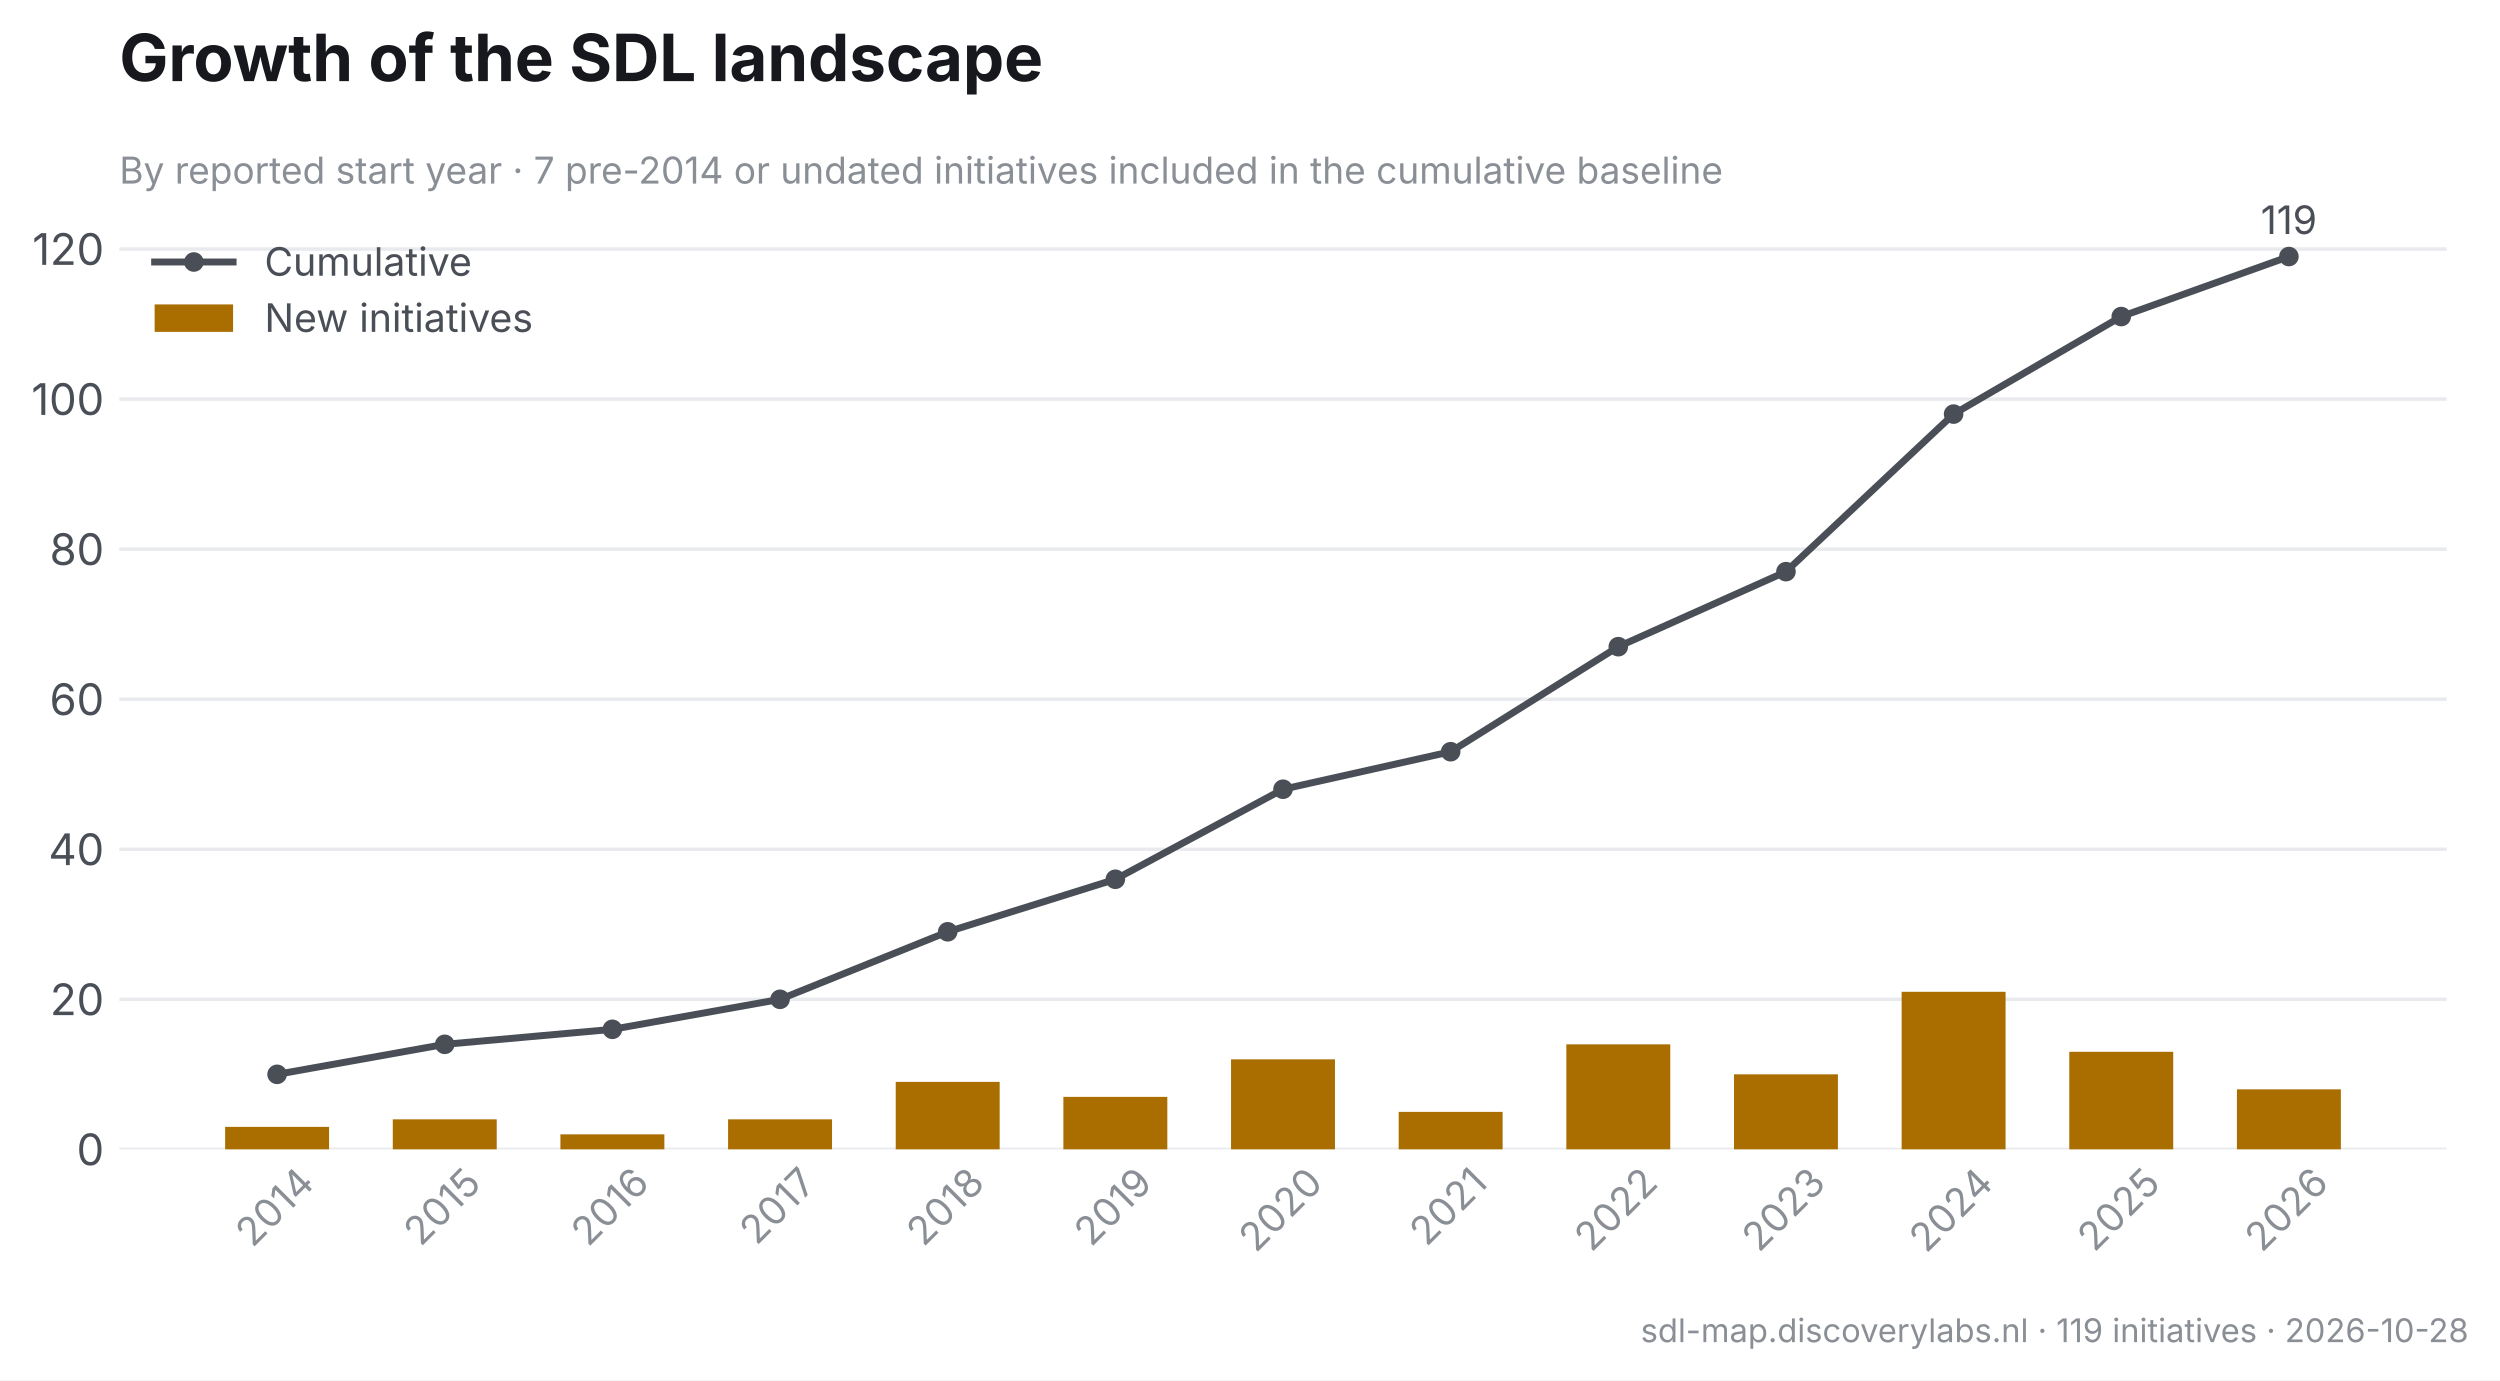
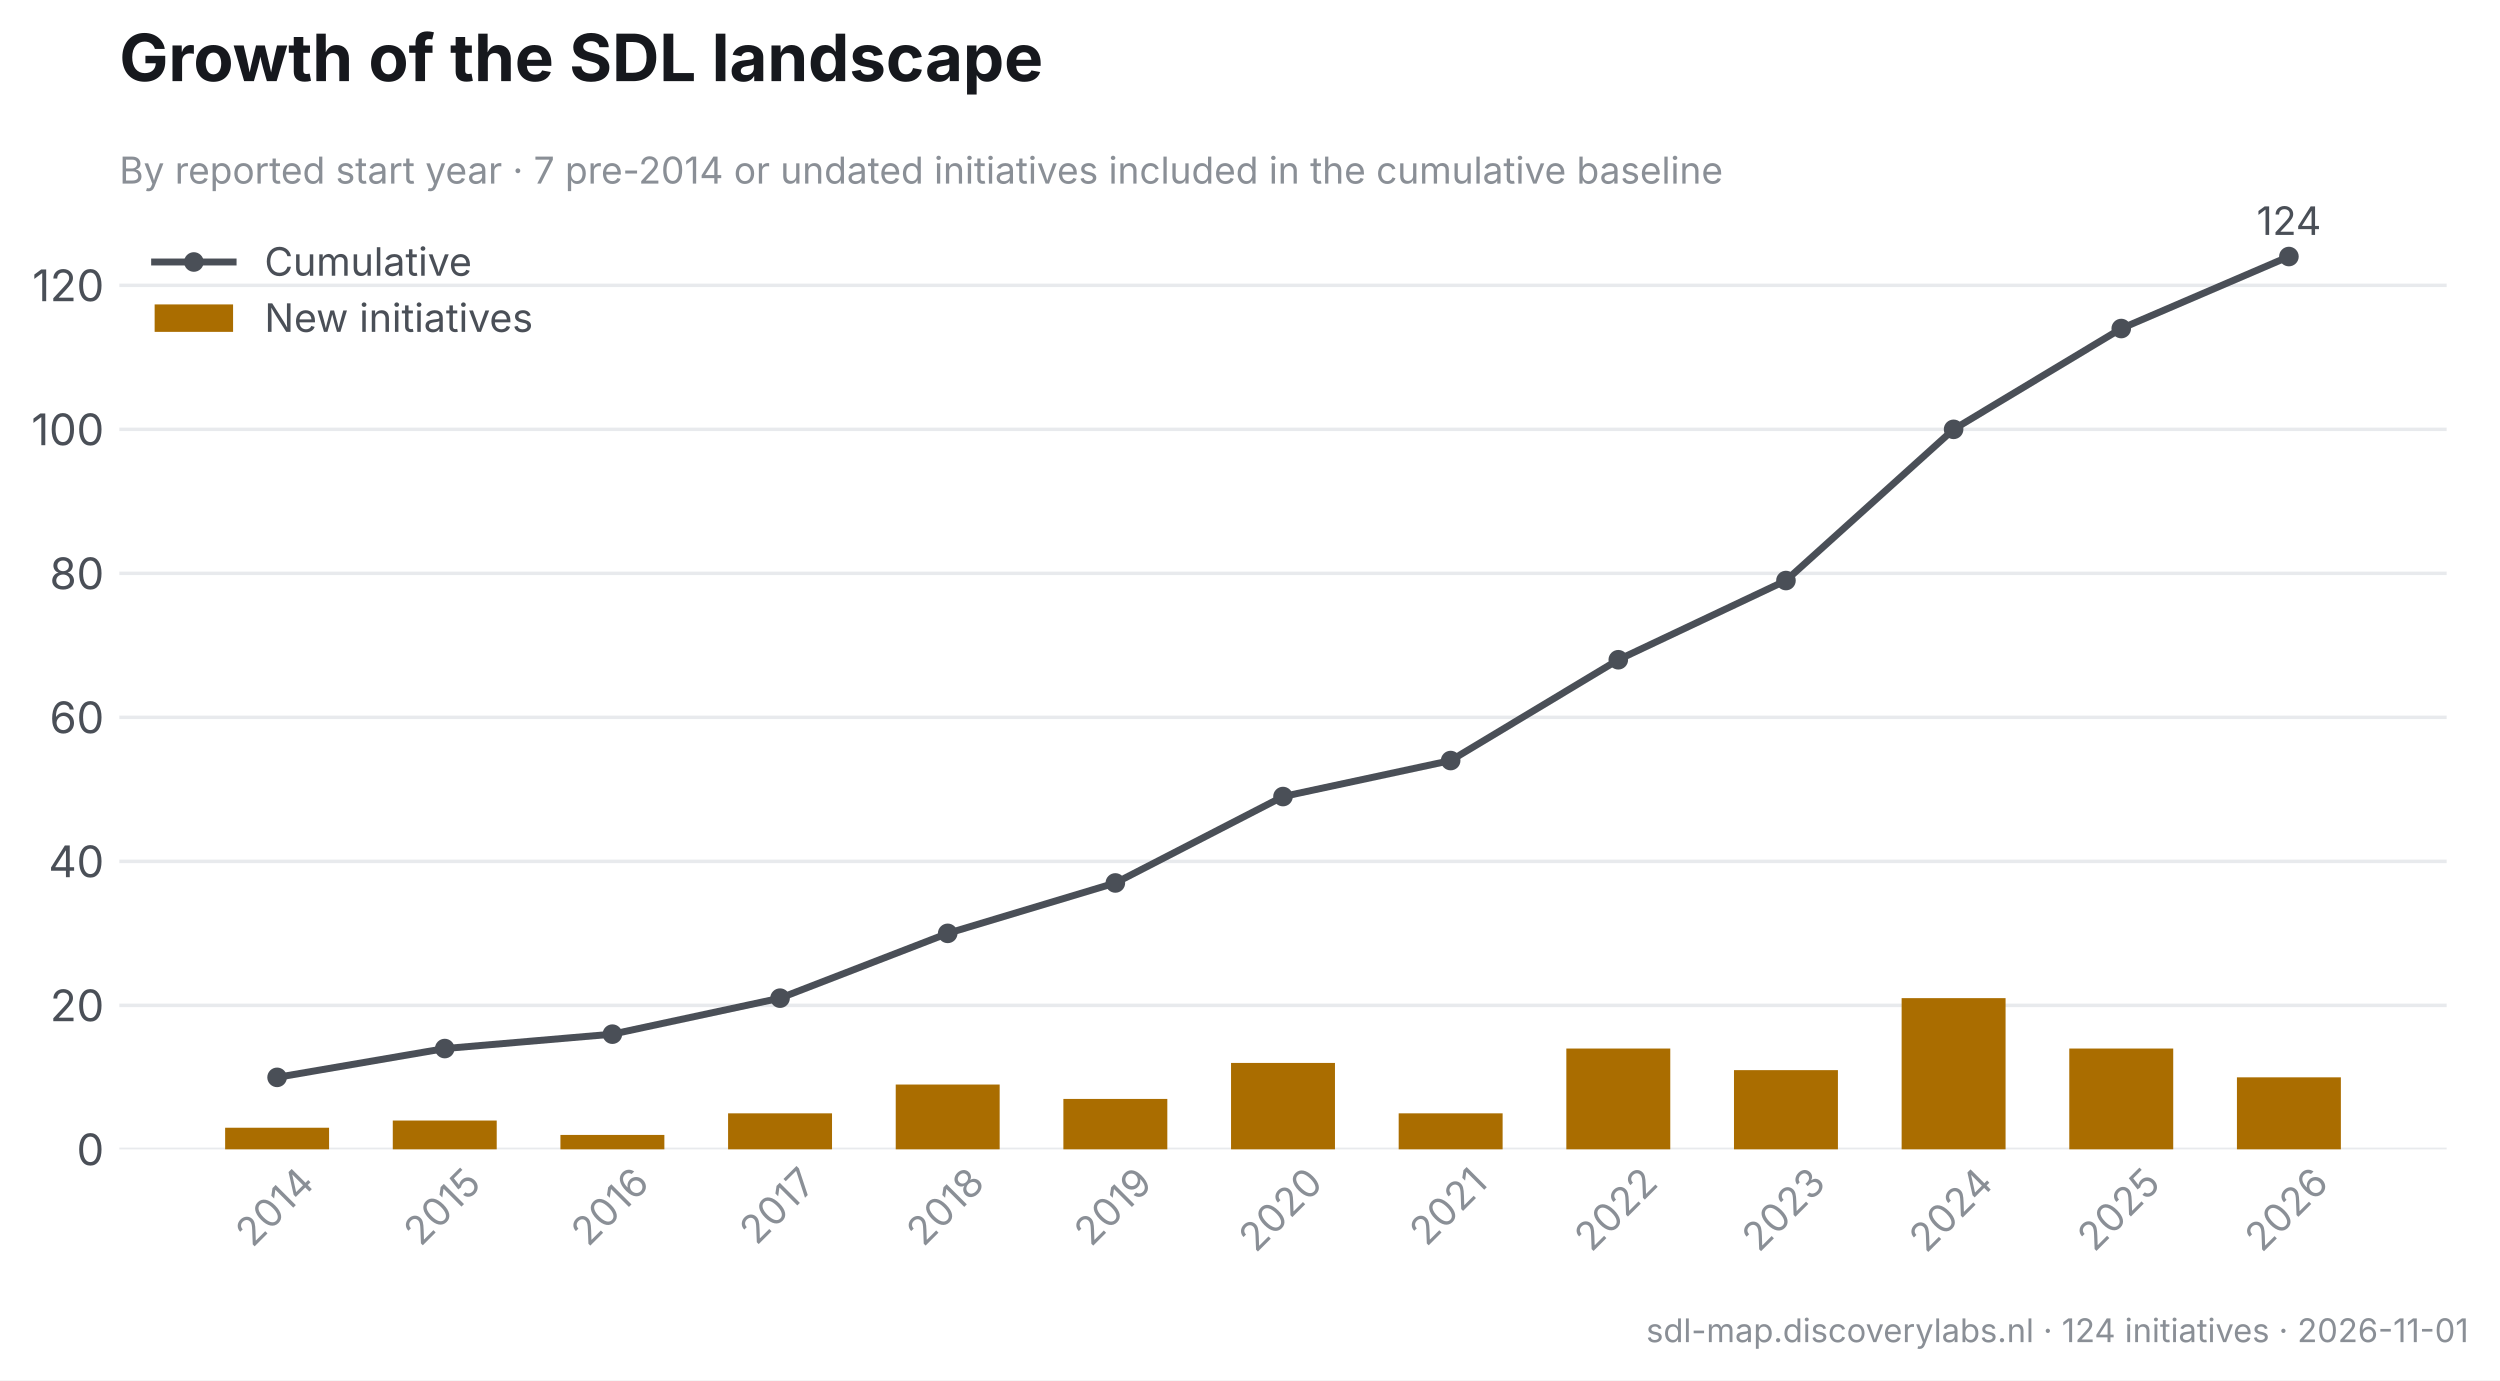
<svg xmlns="http://www.w3.org/2000/svg" xmlns:xlink="http://www.w3.org/1999/xlink" width="573.696pt" height="316.754pt" viewBox="0 0 573.696 316.754" version="1.1">
  <defs>
    <style type="text/css">*{stroke-linejoin: round; stroke-linecap: butt}</style>
  </defs>
  <g id="figure_1">
    <g id="patch_1">
      <path d="M 0 316.754  L 573.696 316.754  L 573.696 0  L 0 0  z " style="fill: #ffffff" />
    </g>
    <g id="axes_1">
      <g id="patch_2">
        <path d="M 27.386 263.754  L 561.456 263.754  L 561.456 48.626  L 27.386 48.626  z " style="fill: #ffffff" />
      </g>
      <g id="matplotlib.axis_1">
        <g id="xtick_1">
          <g id="line2d_1" />
          <g id="text_1">
            <text style="font-size: 9px; font-family: 'Inter', 'Helvetica Neue', 'Arial', 'DejaVu Sans', 'Bitstream Vera Sans', 'Computer Modern Sans Serif', 'Lucida Grande', 'Verdana', 'Geneva', 'Lucid', 'Helvetica', 'Avant Garde', sans-serif; fill: #8a8f96" transform="translate(57.9561 286.4796) rotate(-45)">2014</text>
          </g>
        </g>
        <g id="xtick_2">
          <g id="line2d_2" />
          <g id="text_2">
            <text style="font-size: 9px; font-family: 'Inter', 'Helvetica Neue', 'Arial', 'DejaVu Sans', 'Bitstream Vera Sans', 'Computer Modern Sans Serif', 'Lucida Grande', 'Verdana', 'Geneva', 'Lucid', 'Helvetica', 'Avant Garde', sans-serif; fill: #8a8f96" transform="translate(96.54904 286.238) rotate(-45)">2015</text>
          </g>
        </g>
        <g id="xtick_3">
          <g id="line2d_3" />
          <g id="text_3">
            <text style="font-size: 9px; font-family: 'Inter', 'Helvetica Neue', 'Arial', 'DejaVu Sans', 'Bitstream Vera Sans', 'Computer Modern Sans Serif', 'Lucida Grande', 'Verdana', 'Geneva', 'Lucid', 'Helvetica', 'Avant Garde', sans-serif; fill: #8a8f96" transform="translate(134.9824 286.3155) rotate(-45)">2016</text>
          </g>
        </g>
        <g id="xtick_4">
          <g id="line2d_4" />
          <g id="text_4">
            <text style="font-size: 9px; font-family: 'Inter', 'Helvetica Neue', 'Arial', 'DejaVu Sans', 'Bitstream Vera Sans', 'Computer Modern Sans Serif', 'Lucida Grande', 'Verdana', 'Geneva', 'Lucid', 'Helvetica', 'Avant Garde', sans-serif; fill: #8a8f96" transform="translate(173.627 285.9705) rotate(-45)">2017</text>
          </g>
        </g>
        <g id="xtick_5">
          <g id="line2d_5" />
          <g id="text_5">
            <text style="font-size: 9px; font-family: 'Inter', 'Helvetica Neue', 'Arial', 'DejaVu Sans', 'Bitstream Vera Sans', 'Computer Modern Sans Serif', 'Lucida Grande', 'Verdana', 'Geneva', 'Lucid', 'Helvetica', 'Avant Garde', sans-serif; fill: #8a8f96" transform="translate(211.9316 286.3056) rotate(-45)">2018</text>
          </g>
        </g>
        <g id="xtick_6">
          <g id="line2d_6" />
          <g id="text_6">
            <text style="font-size: 9px; font-family: 'Inter', 'Helvetica Neue', 'Arial', 'DejaVu Sans', 'Bitstream Vera Sans', 'Computer Modern Sans Serif', 'Lucida Grande', 'Verdana', 'Geneva', 'Lucid', 'Helvetica', 'Avant Garde', sans-serif; fill: #8a8f96" transform="translate(250.3987 286.3155) rotate(-45)">2019</text>
          </g>
        </g>
        <g id="xtick_7">
          <g id="line2d_7" />
          <g id="text_7">
            <text style="font-size: 9px; font-family: 'Inter', 'Helvetica Neue', 'Arial', 'DejaVu Sans', 'Bitstream Vera Sans', 'Computer Modern Sans Serif', 'Lucida Grande', 'Verdana', 'Geneva', 'Lucid', 'Helvetica', 'Avant Garde', sans-serif; fill: #8a8f96" transform="translate(288.1902 287.6768) rotate(-45)">2020</text>
          </g>
        </g>
        <g id="xtick_8">
          <g id="line2d_8" />
          <g id="text_8">
            <text style="font-size: 9px; font-family: 'Inter', 'Helvetica Neue', 'Arial', 'DejaVu Sans', 'Bitstream Vera Sans', 'Computer Modern Sans Serif', 'Lucida Grande', 'Verdana', 'Geneva', 'Lucid', 'Helvetica', 'Avant Garde', sans-serif; fill: #8a8f96" transform="translate(327.3758 286.2499) rotate(-45)">2021</text>
          </g>
        </g>
        <g id="xtick_9">
          <g id="line2d_9" />
          <g id="text_9">
            <text style="font-size: 9px; font-family: 'Inter', 'Helvetica Neue', 'Arial', 'DejaVu Sans', 'Bitstream Vera Sans', 'Computer Modern Sans Serif', 'Lucida Grande', 'Verdana', 'Geneva', 'Lucid', 'Helvetica', 'Avant Garde', sans-serif; fill: #8a8f96" transform="translate(365.2016 287.5426) rotate(-45)">2022</text>
          </g>
        </g>
        <g id="xtick_10">
          <g id="line2d_10" />
          <g id="text_10">
            <text style="font-size: 9px; font-family: 'Inter', 'Helvetica Neue', 'Arial', 'DejaVu Sans', 'Bitstream Vera Sans', 'Computer Modern Sans Serif', 'Lucida Grande', 'Verdana', 'Geneva', 'Lucid', 'Helvetica', 'Avant Garde', sans-serif; fill: #8a8f96" transform="translate(403.6488 287.5923) rotate(-45)">2023</text>
          </g>
        </g>
        <g id="xtick_11">
          <g id="line2d_11" />
          <g id="text_11">
            <text style="font-size: 9px; font-family: 'Inter', 'Helvetica Neue', 'Arial', 'DejaVu Sans', 'Bitstream Vera Sans', 'Computer Modern Sans Serif', 'Lucida Grande', 'Verdana', 'Geneva', 'Lucid', 'Helvetica', 'Avant Garde', sans-serif; fill: #8a8f96" transform="translate(442.031 287.7723) rotate(-45)">2024</text>
          </g>
        </g>
        <g id="xtick_12">
          <g id="line2d_12" />
          <g id="text_12">
            <text style="font-size: 9px; font-family: 'Inter', 'Helvetica Neue', 'Arial', 'DejaVu Sans', 'Bitstream Vera Sans', 'Computer Modern Sans Serif', 'Lucida Grande', 'Verdana', 'Geneva', 'Lucid', 'Helvetica', 'Avant Garde', sans-serif; fill: #8a8f96" transform="translate(480.6239 287.5307) rotate(-45)">2025</text>
          </g>
        </g>
        <g id="xtick_13">
          <g id="line2d_13" />
          <g id="text_13">
            <text style="font-size: 9px; font-family: 'Inter', 'Helvetica Neue', 'Arial', 'DejaVu Sans', 'Bitstream Vera Sans', 'Computer Modern Sans Serif', 'Lucida Grande', 'Verdana', 'Geneva', 'Lucid', 'Helvetica', 'Avant Garde', sans-serif; fill: #8a8f96" transform="translate(519.0573 287.6082) rotate(-45)">2026</text>
          </g>
        </g>
      </g>
      <g id="matplotlib.axis_2">
        <g id="ytick_1">
          <g id="line2d_14">
-             <path d="M 27.386 263.754  L 561.456 263.754  " clip-path="url(#p3d3fe953b5)" style="fill: none; stroke: #e8eaed; stroke-width: 0.8; stroke-linecap: square" />
+             <path d="M 27.386 263.754  L 561.456 263.754  " clip-path="url(#p9061d81398)" style="fill: none; stroke: #e8eaed; stroke-width: 0.8; stroke-linecap: square" />
          </g>
          <g id="line2d_15" />
          <g id="text_14">
            <text style="font-size: 10px; font-family: 'Inter', 'Helvetica Neue', 'Arial', 'DejaVu Sans', 'Bitstream Vera Sans', 'Computer Modern Sans Serif', 'Lucida Grande', 'Verdana', 'Geneva', 'Lucid', 'Helvetica', 'Avant Garde', sans-serif; text-anchor: end; fill: #4a4f57" x="23.886" y="267.392" transform="rotate(-0 23.88594 267.392)">0</text>
          </g>
        </g>
        <g id="ytick_2">
          <g id="line2d_16">
-             <path d="M 27.386 229.32  L 561.456 229.32  " clip-path="url(#p3d3fe953b5)" style="fill: none; stroke: #e8eaed; stroke-width: 0.8; stroke-linecap: square" />
+             <path d="M 27.386 230.709  L 561.456 230.709  " clip-path="url(#p9061d81398)" style="fill: none; stroke: #e8eaed; stroke-width: 0.8; stroke-linecap: square" />
          </g>
          <g id="line2d_17" />
          <g id="text_15">
-             <text style="font-size: 10px; font-family: 'Inter', 'Helvetica Neue', 'Arial', 'DejaVu Sans', 'Bitstream Vera Sans', 'Computer Modern Sans Serif', 'Lucida Grande', 'Verdana', 'Geneva', 'Lucid', 'Helvetica', 'Avant Garde', sans-serif; text-anchor: end; fill: #4a4f57" x="23.886" y="232.958" transform="rotate(-0 23.88594 232.9576)">20</text>
+             <text style="font-size: 10px; font-family: 'Inter', 'Helvetica Neue', 'Arial', 'DejaVu Sans', 'Bitstream Vera Sans', 'Computer Modern Sans Serif', 'Lucida Grande', 'Verdana', 'Geneva', 'Lucid', 'Helvetica', 'Avant Garde', sans-serif; text-anchor: end; fill: #4a4f57" x="23.886" y="234.346" transform="rotate(-0 23.88594 234.3461)">20</text>
          </g>
        </g>
        <g id="ytick_3">
          <g id="line2d_18">
-             <path d="M 27.386 194.886  L 561.456 194.886  " clip-path="url(#p3d3fe953b5)" style="fill: none; stroke: #e8eaed; stroke-width: 0.8; stroke-linecap: square" />
+             <path d="M 27.386 197.663  L 561.456 197.663  " clip-path="url(#p9061d81398)" style="fill: none; stroke: #e8eaed; stroke-width: 0.8; stroke-linecap: square" />
          </g>
          <g id="line2d_19" />
          <g id="text_16">
-             <text style="font-size: 10px; font-family: 'Inter', 'Helvetica Neue', 'Arial', 'DejaVu Sans', 'Bitstream Vera Sans', 'Computer Modern Sans Serif', 'Lucida Grande', 'Verdana', 'Geneva', 'Lucid', 'Helvetica', 'Avant Garde', sans-serif; text-anchor: end; fill: #4a4f57" x="23.886" y="198.523" transform="rotate(-0 23.88594 198.5232)">40</text>
+             <text style="font-size: 10px; font-family: 'Inter', 'Helvetica Neue', 'Arial', 'DejaVu Sans', 'Bitstream Vera Sans', 'Computer Modern Sans Serif', 'Lucida Grande', 'Verdana', 'Geneva', 'Lucid', 'Helvetica', 'Avant Garde', sans-serif; text-anchor: end; fill: #4a4f57" x="23.886" y="201.3" transform="rotate(-0 23.88594 201.3002)">40</text>
          </g>
        </g>
        <g id="ytick_4">
          <g id="line2d_20">
-             <path d="M 27.386 160.451  L 561.456 160.451  " clip-path="url(#p3d3fe953b5)" style="fill: none; stroke: #e8eaed; stroke-width: 0.8; stroke-linecap: square" />
+             <path d="M 27.386 164.617  L 561.456 164.617  " clip-path="url(#p9061d81398)" style="fill: none; stroke: #e8eaed; stroke-width: 0.8; stroke-linecap: square" />
          </g>
          <g id="line2d_21" />
          <g id="text_17">
-             <text style="font-size: 10px; font-family: 'Inter', 'Helvetica Neue', 'Arial', 'DejaVu Sans', 'Bitstream Vera Sans', 'Computer Modern Sans Serif', 'Lucida Grande', 'Verdana', 'Geneva', 'Lucid', 'Helvetica', 'Avant Garde', sans-serif; text-anchor: end; fill: #4a4f57" x="23.886" y="164.089" transform="rotate(-0 23.88594 164.0889)">60</text>
+             <text style="font-size: 10px; font-family: 'Inter', 'Helvetica Neue', 'Arial', 'DejaVu Sans', 'Bitstream Vera Sans', 'Computer Modern Sans Serif', 'Lucida Grande', 'Verdana', 'Geneva', 'Lucid', 'Helvetica', 'Avant Garde', sans-serif; text-anchor: end; fill: #4a4f57" x="23.886" y="168.254" transform="rotate(-0 23.88594 168.2543)">60</text>
          </g>
        </g>
        <g id="ytick_5">
          <g id="line2d_22">
-             <path d="M 27.386 126.017  L 561.456 126.017  " clip-path="url(#p3d3fe953b5)" style="fill: none; stroke: #e8eaed; stroke-width: 0.8; stroke-linecap: square" />
+             <path d="M 27.386 131.571  L 561.456 131.571  " clip-path="url(#p9061d81398)" style="fill: none; stroke: #e8eaed; stroke-width: 0.8; stroke-linecap: square" />
          </g>
          <g id="line2d_23" />
          <g id="text_18">
-             <text style="font-size: 10px; font-family: 'Inter', 'Helvetica Neue', 'Arial', 'DejaVu Sans', 'Bitstream Vera Sans', 'Computer Modern Sans Serif', 'Lucida Grande', 'Verdana', 'Geneva', 'Lucid', 'Helvetica', 'Avant Garde', sans-serif; text-anchor: end; fill: #4a4f57" x="23.886" y="129.655" transform="rotate(-0 23.88594 129.6545)">80</text>
+             <text style="font-size: 10px; font-family: 'Inter', 'Helvetica Neue', 'Arial', 'DejaVu Sans', 'Bitstream Vera Sans', 'Computer Modern Sans Serif', 'Lucida Grande', 'Verdana', 'Geneva', 'Lucid', 'Helvetica', 'Avant Garde', sans-serif; text-anchor: end; fill: #4a4f57" x="23.886" y="135.208" transform="rotate(-0 23.88594 135.2084)">80</text>
          </g>
        </g>
        <g id="ytick_6">
          <g id="line2d_24">
-             <path d="M 27.386 91.583  L 561.456 91.583  " clip-path="url(#p3d3fe953b5)" style="fill: none; stroke: #e8eaed; stroke-width: 0.8; stroke-linecap: square" />
+             <path d="M 27.386 98.525  L 561.456 98.525  " clip-path="url(#p9061d81398)" style="fill: none; stroke: #e8eaed; stroke-width: 0.8; stroke-linecap: square" />
          </g>
          <g id="line2d_25" />
          <g id="text_19">
-             <text style="font-size: 10px; font-family: 'Inter', 'Helvetica Neue', 'Arial', 'DejaVu Sans', 'Bitstream Vera Sans', 'Computer Modern Sans Serif', 'Lucida Grande', 'Verdana', 'Geneva', 'Lucid', 'Helvetica', 'Avant Garde', sans-serif; text-anchor: end; fill: #4a4f57" x="23.886" y="95.22" transform="rotate(-0 23.88594 95.22015)">100</text>
+             <text style="font-size: 10px; font-family: 'Inter', 'Helvetica Neue', 'Arial', 'DejaVu Sans', 'Bitstream Vera Sans', 'Computer Modern Sans Serif', 'Lucida Grande', 'Verdana', 'Geneva', 'Lucid', 'Helvetica', 'Avant Garde', sans-serif; text-anchor: end; fill: #4a4f57" x="23.886" y="102.163" transform="rotate(-0 23.88594 102.1626)">100</text>
          </g>
        </g>
        <g id="ytick_7">
          <g id="line2d_26">
-             <path d="M 27.386 57.148  L 561.456 57.148  " clip-path="url(#p3d3fe953b5)" style="fill: none; stroke: #e8eaed; stroke-width: 0.8; stroke-linecap: square" />
+             <path d="M 27.386 65.479  L 561.456 65.479  " clip-path="url(#p9061d81398)" style="fill: none; stroke: #e8eaed; stroke-width: 0.8; stroke-linecap: square" />
          </g>
          <g id="line2d_27" />
          <g id="text_20">
-             <text style="font-size: 10px; font-family: 'Inter', 'Helvetica Neue', 'Arial', 'DejaVu Sans', 'Bitstream Vera Sans', 'Computer Modern Sans Serif', 'Lucida Grande', 'Verdana', 'Geneva', 'Lucid', 'Helvetica', 'Avant Garde', sans-serif; text-anchor: end; fill: #4a4f57" x="23.886" y="60.786" transform="rotate(-0 23.88594 60.78579)">120</text>
+             <text style="font-size: 10px; font-family: 'Inter', 'Helvetica Neue', 'Arial', 'DejaVu Sans', 'Bitstream Vera Sans', 'Computer Modern Sans Serif', 'Lucida Grande', 'Verdana', 'Geneva', 'Lucid', 'Helvetica', 'Avant Garde', sans-serif; text-anchor: end; fill: #4a4f57" x="23.886" y="69.117" transform="rotate(-0 23.88594 69.11668)">120</text>
          </g>
        </g>
      </g>
      <g id="patch_3">
-         <path d="M 51.662 263.754  L 75.515 263.754  L 75.515 258.589  L 51.662 258.589  z " clip-path="url(#p3d3fe953b5)" style="fill: #aa6d00" />
+         <path d="M 51.662 263.754  L 75.515 263.754  L 75.515 258.798  L 51.662 258.798  z " clip-path="url(#p9061d81398)" style="fill: #aa6d00" />
      </g>
      <g id="patch_4">
-         <path d="M 90.134 263.754  L 113.987 263.754  L 113.987 256.868  L 90.134 256.868  z " clip-path="url(#p3d3fe953b5)" style="fill: #aa6d00" />
+         <path d="M 90.134 263.754  L 113.987 263.754  L 113.987 257.145  L 90.134 257.145  z " clip-path="url(#p9061d81398)" style="fill: #aa6d00" />
      </g>
      <g id="patch_5">
-         <path d="M 128.606 263.754  L 152.459 263.754  L 152.459 260.311  L 128.606 260.311  z " clip-path="url(#p3d3fe953b5)" style="fill: #aa6d00" />
+         <path d="M 128.606 263.754  L 152.459 263.754  L 152.459 260.45  L 128.606 260.45  z " clip-path="url(#p9061d81398)" style="fill: #aa6d00" />
      </g>
      <g id="patch_6">
-         <path d="M 167.078 263.754  L 190.931 263.754  L 190.931 256.868  L 167.078 256.868  z " clip-path="url(#p3d3fe953b5)" style="fill: #aa6d00" />
+         <path d="M 167.078 263.754  L 190.931 263.754  L 190.931 255.493  L 167.078 255.493  z " clip-path="url(#p9061d81398)" style="fill: #aa6d00" />
      </g>
      <g id="patch_7">
-         <path d="M 205.55 263.754  L 229.403 263.754  L 229.403 248.259  L 205.55 248.259  z " clip-path="url(#p3d3fe953b5)" style="fill: #aa6d00" />
+         <path d="M 205.55 263.754  L 229.403 263.754  L 229.403 248.884  L 205.55 248.884  z " clip-path="url(#p9061d81398)" style="fill: #aa6d00" />
      </g>
      <g id="patch_8">
-         <path d="M 244.022 263.754  L 267.875 263.754  L 267.875 251.702  L 244.022 251.702  z " clip-path="url(#p3d3fe953b5)" style="fill: #aa6d00" />
+         <path d="M 244.022 263.754  L 267.875 263.754  L 267.875 252.188  L 244.022 252.188  z " clip-path="url(#p9061d81398)" style="fill: #aa6d00" />
      </g>
      <g id="patch_9">
-         <path d="M 282.495 263.754  L 306.347 263.754  L 306.347 243.094  L 282.495 243.094  z " clip-path="url(#p3d3fe953b5)" style="fill: #aa6d00" />
+         <path d="M 282.495 263.754  L 306.347 263.754  L 306.347 243.927  L 282.495 243.927  z " clip-path="url(#p9061d81398)" style="fill: #aa6d00" />
      </g>
      <g id="patch_10">
-         <path d="M 320.967 263.754  L 344.819 263.754  L 344.819 255.146  L 320.967 255.146  z " clip-path="url(#p3d3fe953b5)" style="fill: #aa6d00" />
+         <path d="M 320.967 263.754  L 344.819 263.754  L 344.819 255.493  L 320.967 255.493  z " clip-path="url(#p9061d81398)" style="fill: #aa6d00" />
      </g>
      <g id="patch_11">
-         <path d="M 359.439 263.754  L 383.292 263.754  L 383.292 239.65  L 359.439 239.65  z " clip-path="url(#p3d3fe953b5)" style="fill: #aa6d00" />
+         <path d="M 359.439 263.754  L 383.292 263.754  L 383.292 240.622  L 359.439 240.622  z " clip-path="url(#p9061d81398)" style="fill: #aa6d00" />
      </g>
      <g id="patch_12">
-         <path d="M 397.911 263.754  L 421.764 263.754  L 421.764 246.537  L 397.911 246.537  z " clip-path="url(#p3d3fe953b5)" style="fill: #aa6d00" />
+         <path d="M 397.911 263.754  L 421.764 263.754  L 421.764 245.579  L 397.911 245.579  z " clip-path="url(#p9061d81398)" style="fill: #aa6d00" />
      </g>
      <g id="patch_13">
-         <path d="M 436.383 263.754  L 460.236 263.754  L 460.236 227.598  L 436.383 227.598  z " clip-path="url(#p3d3fe953b5)" style="fill: #aa6d00" />
+         <path d="M 436.383 263.754  L 460.236 263.754  L 460.236 229.056  L 436.383 229.056  z " clip-path="url(#p9061d81398)" style="fill: #aa6d00" />
      </g>
      <g id="patch_14">
-         <path d="M 474.855 263.754  L 498.708 263.754  L 498.708 241.372  L 474.855 241.372  z " clip-path="url(#p3d3fe953b5)" style="fill: #aa6d00" />
+         <path d="M 474.855 263.754  L 498.708 263.754  L 498.708 240.622  L 474.855 240.622  z " clip-path="url(#p9061d81398)" style="fill: #aa6d00" />
      </g>
      <g id="patch_15">
-         <path d="M 513.327 263.754  L 537.18 263.754  L 537.18 249.981  L 513.327 249.981  z " clip-path="url(#p3d3fe953b5)" style="fill: #aa6d00" />
+         <path d="M 513.327 263.754  L 537.18 263.754  L 537.18 247.232  L 513.327 247.232  z " clip-path="url(#p9061d81398)" style="fill: #aa6d00" />
      </g>
      <g id="text_21">
-         <text style="font-size: 9px; font-family: 'Inter', 'Helvetica Neue', 'Arial', 'DejaVu Sans', 'Bitstream Vera Sans', 'Computer Modern Sans Serif', 'Lucida Grande', 'Verdana', 'Geneva', 'Lucid', 'Helvetica', 'Avant Garde', sans-serif; text-anchor: middle; fill: #4a4f57" x="525.254" y="53.705" transform="rotate(-0 525.2537 53.70485)">119</text>
+         <text style="font-size: 9px; font-family: 'Inter', 'Helvetica Neue', 'Arial', 'DejaVu Sans', 'Bitstream Vera Sans', 'Computer Modern Sans Serif', 'Lucida Grande', 'Verdana', 'Geneva', 'Lucid', 'Helvetica', 'Avant Garde', sans-serif; text-anchor: middle; fill: #4a4f57" x="525.254" y="53.913" transform="rotate(-0 525.2537 53.91312)">124</text>
      </g>
      <g id="text_22">
        <text style="font-size: 8.5px; font-family: 'Inter', 'Helvetica Neue', 'Arial', 'DejaVu Sans', 'Bitstream Vera Sans', 'Computer Modern Sans Serif', 'Lucida Grande', 'Verdana', 'Geneva', 'Lucid', 'Helvetica', 'Avant Garde', sans-serif; text-anchor: start; fill: #8a8f96" x="27.386" y="42.125" transform="rotate(-0 27.38594 42.12522)">By reported start year · 7 pre-2014 or undated initiatives included in the cumulative baseline</text>
      </g>
      <g id="text_23">
        <text style="font-weight: 650; font-size: 15px; font-family: 'Inter', 'Helvetica Neue', 'Arial', 'DejaVu Sans', 'Bitstream Vera Sans', 'Computer Modern Sans Serif', 'Lucida Grande', 'Verdana', 'Geneva', 'Lucid', 'Helvetica', 'Avant Garde', sans-serif; text-anchor: start; fill: #16181d" x="27.386" y="18.626" transform="rotate(-0 27.38594 18.62578)">Growth of the SDL landscape</text>
      </g>
      <g id="line2d_28">
-         <path d="M 63.588 246.537  L 102.06 239.65  L 140.532 236.207  L 179.005 229.32  L 217.477 213.825  L 255.949 201.773  L 294.421 181.112  L 332.893 172.503  L 371.365 148.399  L 409.837 131.182  L 448.309 95.026  L 486.782 72.644  L 525.254 58.87  " clip-path="url(#p3d3fe953b5)" style="fill: none; stroke: #4a4f57; stroke-width: 1.6; stroke-linecap: square" />
+         <path d="M 63.588 247.232  L 102.06 240.622  L 140.532 237.318  L 179.005 229.056  L 217.477 214.186  L 255.949 202.62  L 294.421 182.792  L 332.893 174.531  L 371.365 151.398  L 409.837 133.223  L 448.309 98.525  L 486.782 75.393  L 525.254 58.87  " clip-path="url(#p9061d81398)" style="fill: none; stroke: #4a4f57; stroke-width: 1.6; stroke-linecap: square" />
        <defs>
-           <path id="m38a9666945" d="M 0 1.75  C 0.464 1.75 0.909 1.566 1.237 1.237  C 1.566 0.909 1.75 0.464 1.75 0  C 1.75 -0.464 1.566 -0.909 1.237 -1.237  C 0.909 -1.566 0.464 -1.75 0 -1.75  C -0.464 -1.75 -0.909 -1.566 -1.237 -1.237  C -1.566 -0.909 -1.75 -0.464 -1.75 0  C -1.75 0.464 -1.566 0.909 -1.237 1.237  C -0.909 1.566 -0.464 1.75 0 1.75  z " style="stroke: #4a4f57" />
+           <path id="mf9fb37f21c" d="M 0 1.75  C 0.464 1.75 0.909 1.566 1.237 1.237  C 1.566 0.909 1.75 0.464 1.75 0  C 1.75 -0.464 1.566 -0.909 1.237 -1.237  C 0.909 -1.566 0.464 -1.75 0 -1.75  C -0.464 -1.75 -0.909 -1.566 -1.237 -1.237  C -1.566 -0.909 -1.75 -0.464 -1.75 0  C -1.75 0.464 -1.566 0.909 -1.237 1.237  C -0.909 1.566 -0.464 1.75 0 1.75  z " style="stroke: #4a4f57" />
        </defs>
-         <g clip-path="url(#p3d3fe953b5)">
-           <use xlink:href="#m38a9666945" x="63.588" y="246.537" style="fill: #4a4f57; stroke: #4a4f57" />
-           <use xlink:href="#m38a9666945" x="102.06" y="239.65" style="fill: #4a4f57; stroke: #4a4f57" />
-           <use xlink:href="#m38a9666945" x="140.532" y="236.207" style="fill: #4a4f57; stroke: #4a4f57" />
-           <use xlink:href="#m38a9666945" x="179.005" y="229.32" style="fill: #4a4f57; stroke: #4a4f57" />
-           <use xlink:href="#m38a9666945" x="217.477" y="213.825" style="fill: #4a4f57; stroke: #4a4f57" />
-           <use xlink:href="#m38a9666945" x="255.949" y="201.773" style="fill: #4a4f57; stroke: #4a4f57" />
-           <use xlink:href="#m38a9666945" x="294.421" y="181.112" style="fill: #4a4f57; stroke: #4a4f57" />
-           <use xlink:href="#m38a9666945" x="332.893" y="172.503" style="fill: #4a4f57; stroke: #4a4f57" />
-           <use xlink:href="#m38a9666945" x="371.365" y="148.399" style="fill: #4a4f57; stroke: #4a4f57" />
-           <use xlink:href="#m38a9666945" x="409.837" y="131.182" style="fill: #4a4f57; stroke: #4a4f57" />
-           <use xlink:href="#m38a9666945" x="448.309" y="95.026" style="fill: #4a4f57; stroke: #4a4f57" />
-           <use xlink:href="#m38a9666945" x="486.782" y="72.644" style="fill: #4a4f57; stroke: #4a4f57" />
-           <use xlink:href="#m38a9666945" x="525.254" y="58.87" style="fill: #4a4f57; stroke: #4a4f57" />
+         <g clip-path="url(#p9061d81398)">
+           <use xlink:href="#mf9fb37f21c" x="63.588" y="247.232" style="fill: #4a4f57; stroke: #4a4f57" />
+           <use xlink:href="#mf9fb37f21c" x="102.06" y="240.622" style="fill: #4a4f57; stroke: #4a4f57" />
+           <use xlink:href="#mf9fb37f21c" x="140.532" y="237.318" style="fill: #4a4f57; stroke: #4a4f57" />
+           <use xlink:href="#mf9fb37f21c" x="179.005" y="229.056" style="fill: #4a4f57; stroke: #4a4f57" />
+           <use xlink:href="#mf9fb37f21c" x="217.477" y="214.186" style="fill: #4a4f57; stroke: #4a4f57" />
+           <use xlink:href="#mf9fb37f21c" x="255.949" y="202.62" style="fill: #4a4f57; stroke: #4a4f57" />
+           <use xlink:href="#mf9fb37f21c" x="294.421" y="182.792" style="fill: #4a4f57; stroke: #4a4f57" />
+           <use xlink:href="#mf9fb37f21c" x="332.893" y="174.531" style="fill: #4a4f57; stroke: #4a4f57" />
+           <use xlink:href="#mf9fb37f21c" x="371.365" y="151.398" style="fill: #4a4f57; stroke: #4a4f57" />
+           <use xlink:href="#mf9fb37f21c" x="409.837" y="133.223" style="fill: #4a4f57; stroke: #4a4f57" />
+           <use xlink:href="#mf9fb37f21c" x="448.309" y="98.525" style="fill: #4a4f57; stroke: #4a4f57" />
+           <use xlink:href="#mf9fb37f21c" x="486.782" y="75.393" style="fill: #4a4f57; stroke: #4a4f57" />
+           <use xlink:href="#mf9fb37f21c" x="525.254" y="58.87" style="fill: #4a4f57; stroke: #4a4f57" />
        </g>
      </g>
      <g id="legend_1">
        <g id="line2d_29">
          <path d="M 35.486 60.123  L 44.486 60.123  L 53.486 60.123  " style="fill: none; stroke: #4a4f57; stroke-width: 1.6; stroke-linecap: square" />
          <g>
-             <use xlink:href="#m38a9666945" x="44.486" y="60.123" style="fill: #4a4f57; stroke: #4a4f57" />
+             <use xlink:href="#mf9fb37f21c" x="44.486" y="60.123" style="fill: #4a4f57; stroke: #4a4f57" />
          </g>
        </g>
        <g id="text_24">
          <text style="font-size: 9px; font-family: 'Inter', 'Helvetica Neue', 'Arial', 'DejaVu Sans', 'Bitstream Vera Sans', 'Computer Modern Sans Serif', 'Lucida Grande', 'Verdana', 'Geneva', 'Lucid', 'Helvetica', 'Avant Garde', sans-serif; text-anchor: start; fill: #4a4f57" x="60.686" y="63.273" transform="rotate(-0 60.68594 63.27328)">Cumulative</text>
        </g>
        <g id="patch_16">
          <path d="M 35.486 76.157  L 53.486 76.157  L 53.486 69.857  L 35.486 69.857  z " style="fill: #aa6d00" />
        </g>
        <g id="text_25">
          <text style="font-size: 9px; font-family: 'Inter', 'Helvetica Neue', 'Arial', 'DejaVu Sans', 'Bitstream Vera Sans', 'Computer Modern Sans Serif', 'Lucida Grande', 'Verdana', 'Geneva', 'Lucid', 'Helvetica', 'Avant Garde', sans-serif; text-anchor: start; fill: #4a4f57" x="60.686" y="76.157" transform="rotate(-0 60.68594 76.15734)">New initiatives</text>
        </g>
      </g>
    </g>
    <g id="text_26">
-       <text style="font-size: 7.5px; font-family: 'Inter', 'Helvetica Neue', 'Arial', 'DejaVu Sans', 'Bitstream Vera Sans', 'Computer Modern Sans Serif', 'Lucida Grande', 'Verdana', 'Geneva', 'Lucid', 'Helvetica', 'Avant Garde', sans-serif; text-anchor: end; fill: #8a8f96" x="566.496" y="307.994" transform="rotate(-0 566.4959 307.9938)">sdl-map.discoverylabs.nl · 119 initiatives · 2026-10-28</text>
+       <text style="font-size: 7.5px; font-family: 'Inter', 'Helvetica Neue', 'Arial', 'DejaVu Sans', 'Bitstream Vera Sans', 'Computer Modern Sans Serif', 'Lucida Grande', 'Verdana', 'Geneva', 'Lucid', 'Helvetica', 'Avant Garde', sans-serif; text-anchor: end; fill: #8a8f96" x="566.496" y="307.994" transform="rotate(-0 566.4959 307.9938)">sdl-map.discoverylabs.nl · 124 initiatives · 2026-11-01</text>
    </g>
  </g>
  <defs>
-     <clipPath id="p3d3fe953b5">
+     <clipPath id="p9061d81398">
      <rect x="27.386" y="48.626" width="534.07" height="215.129" />
    </clipPath>
  </defs>
</svg>
